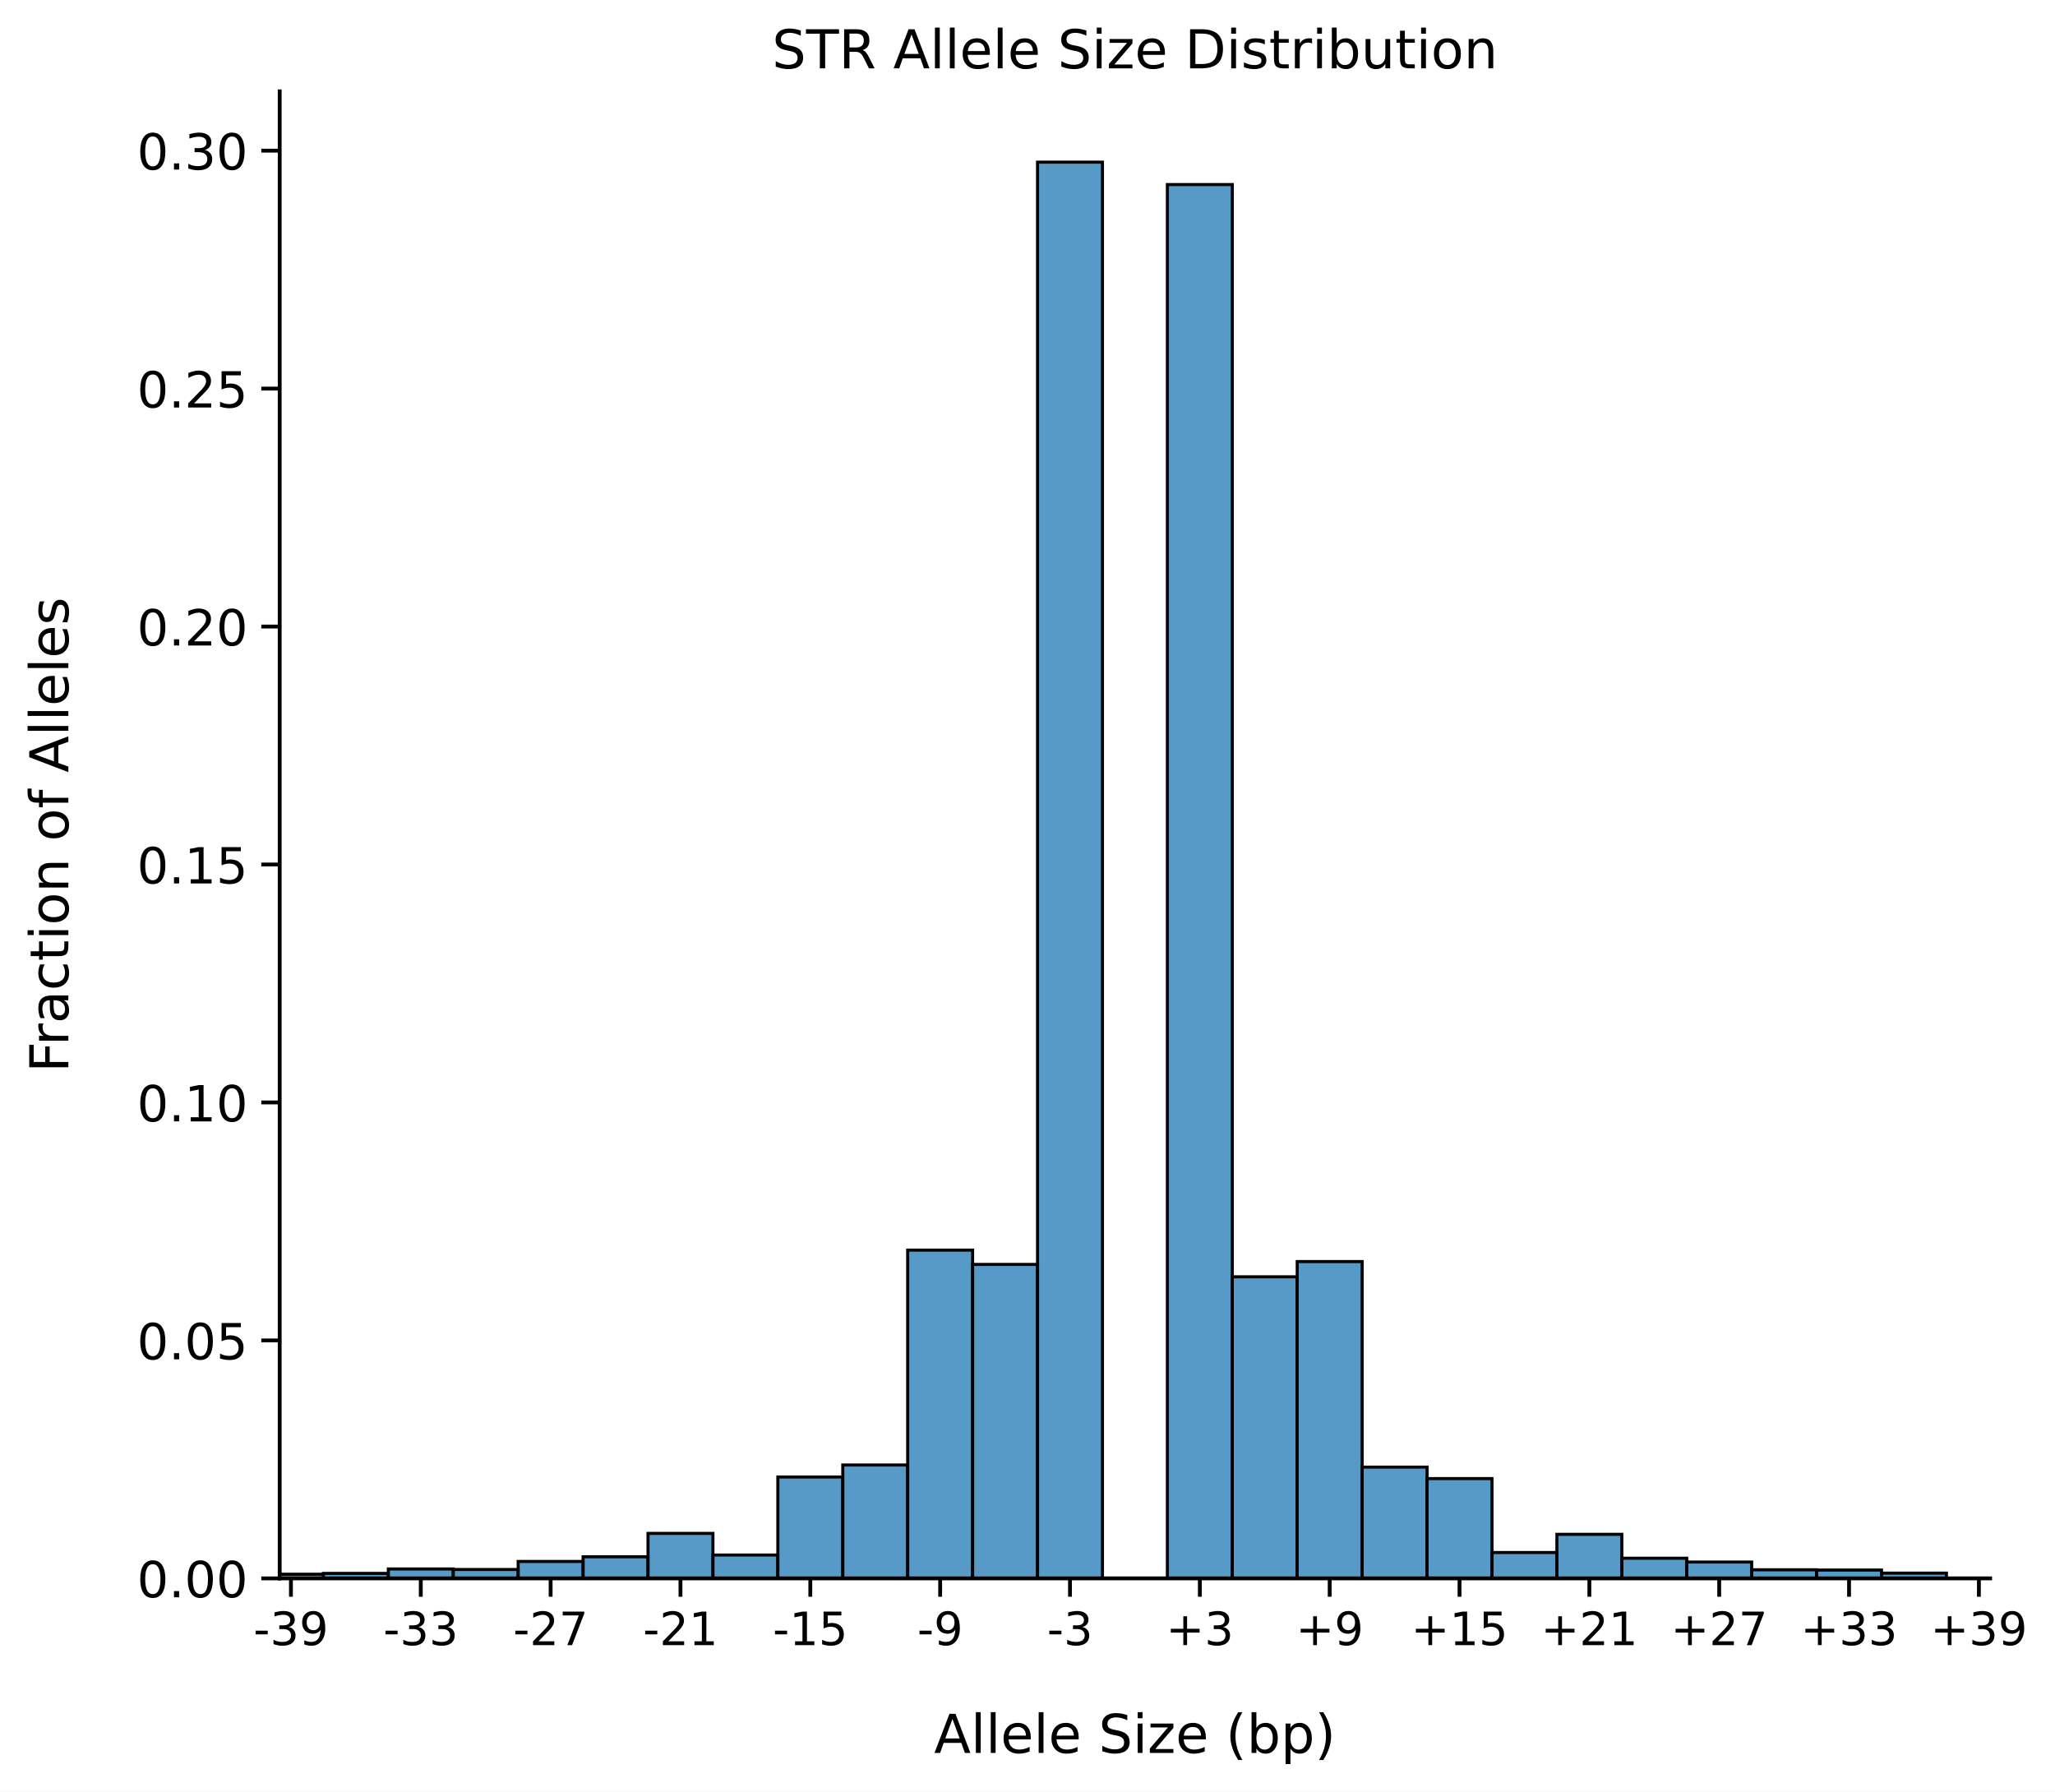
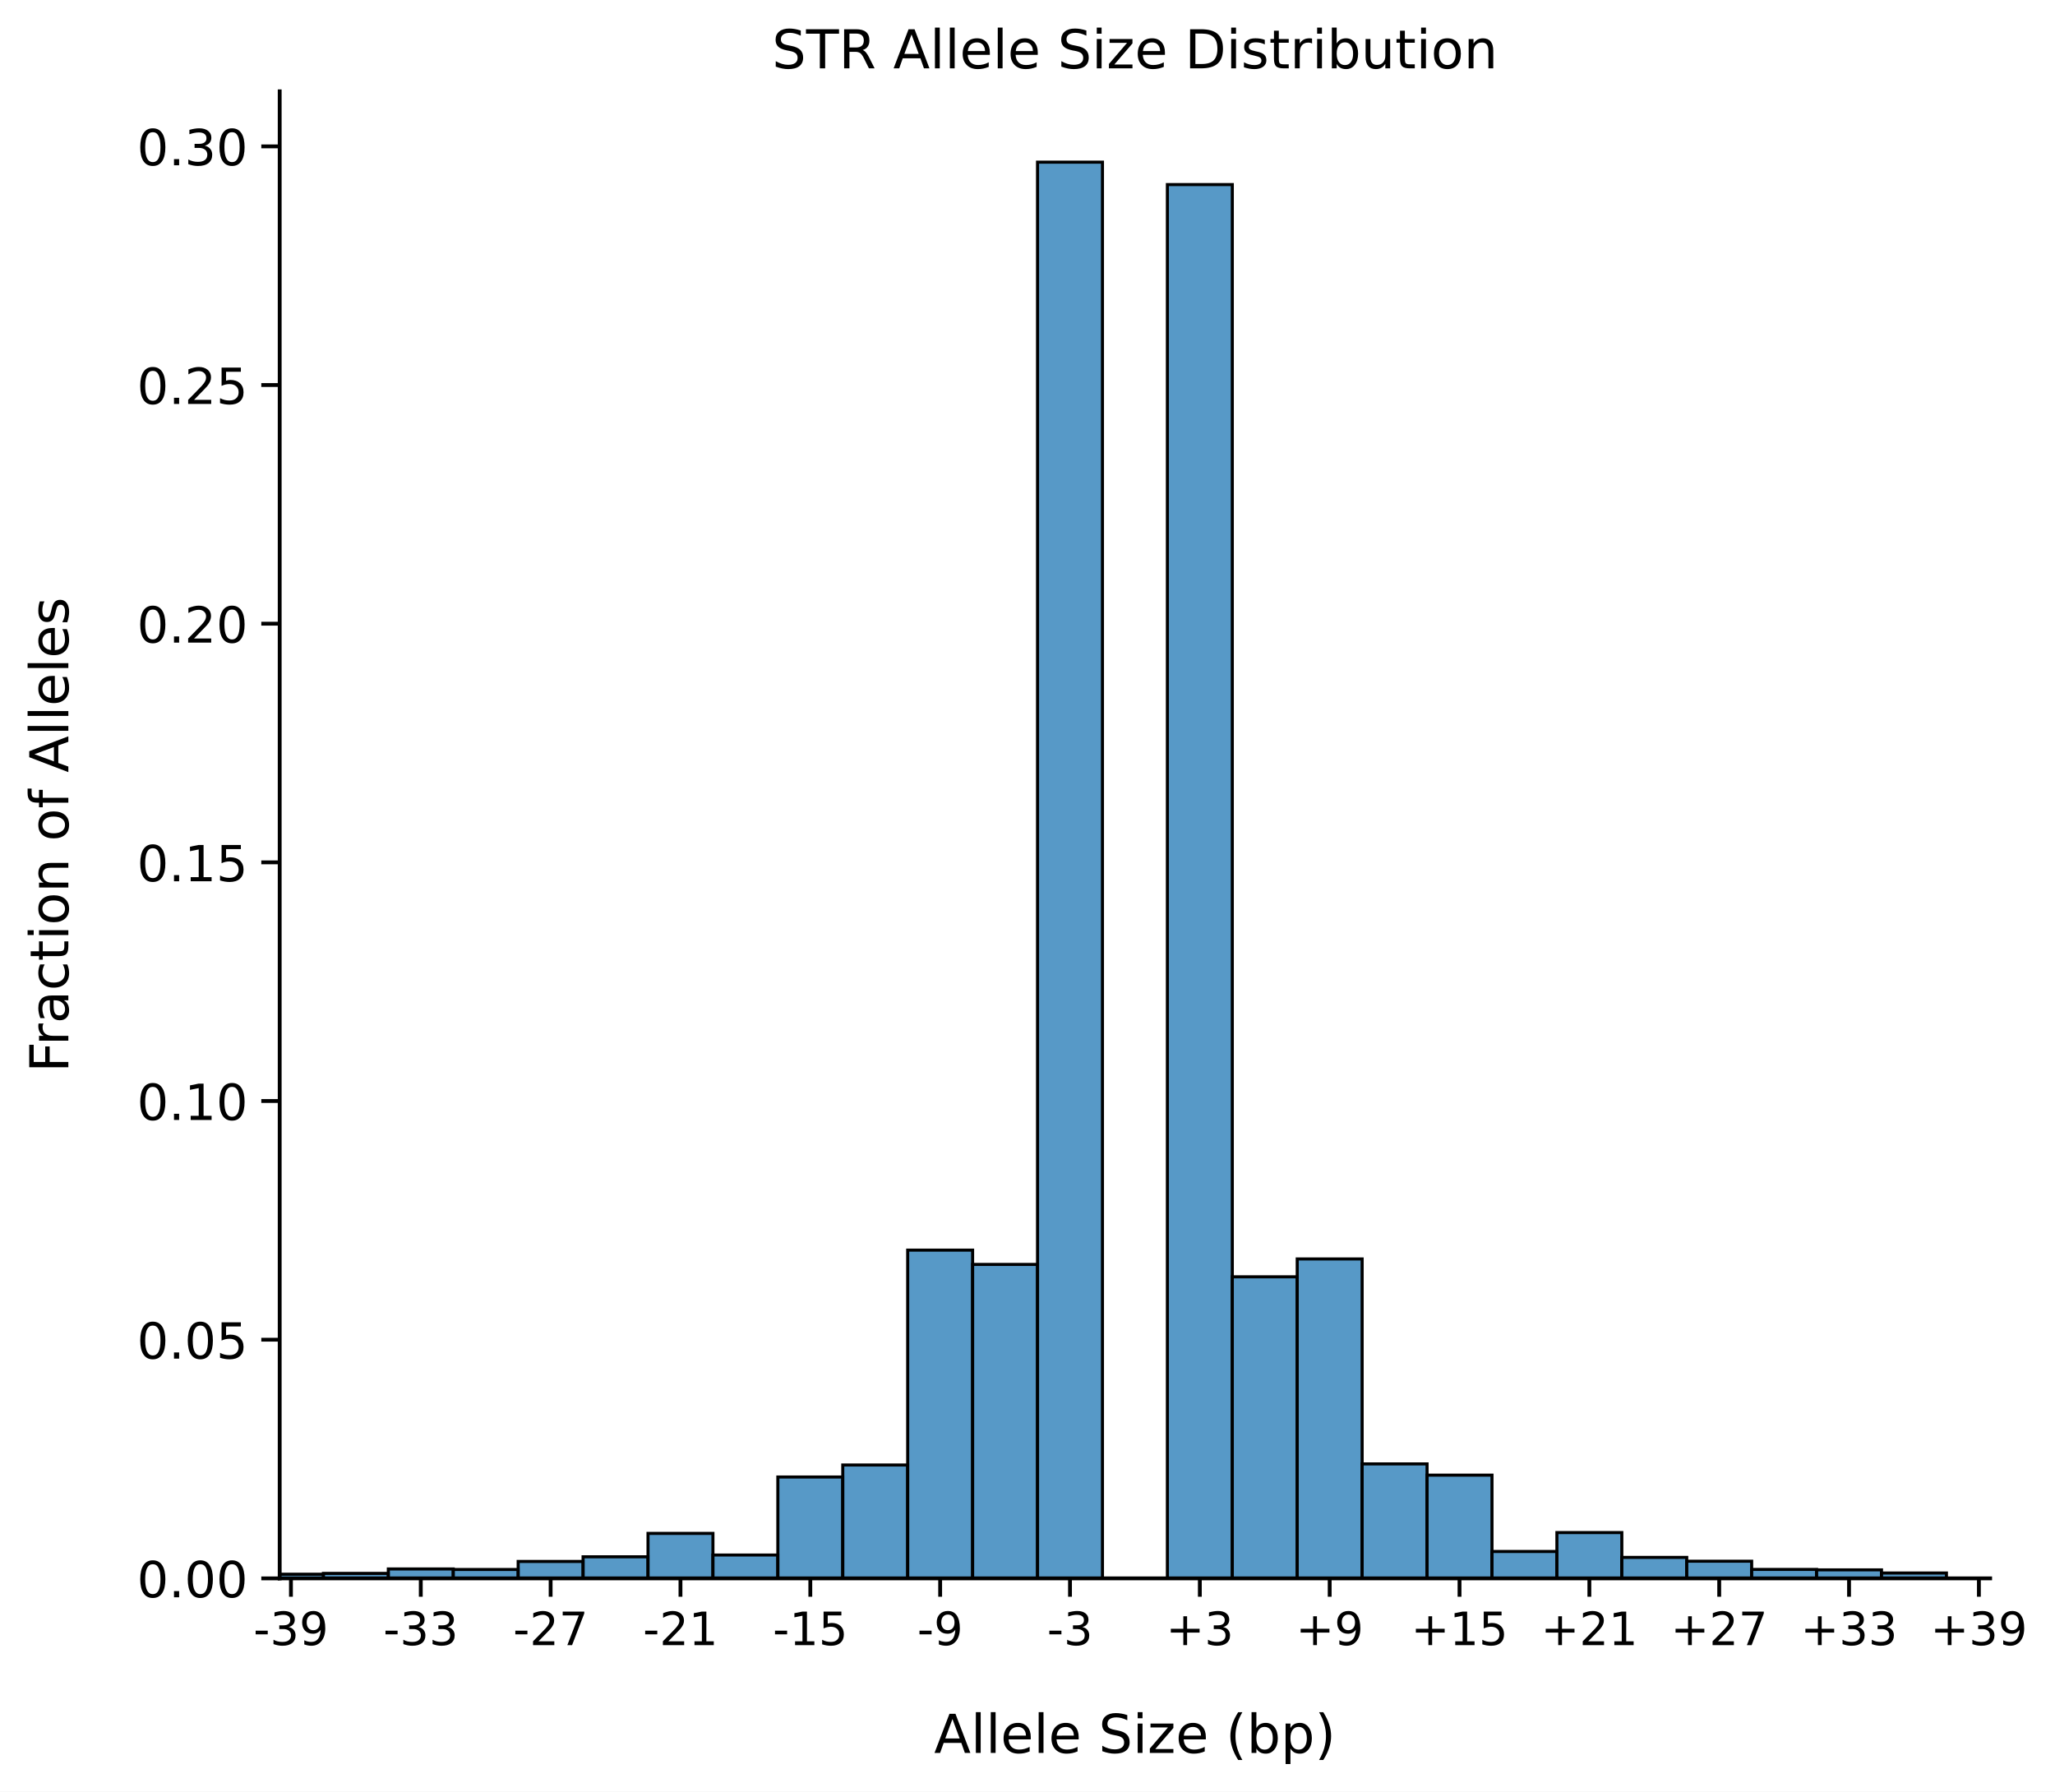
<svg xmlns="http://www.w3.org/2000/svg" xmlns:xlink="http://www.w3.org/1999/xlink" width="536.321pt" height="467.581pt" viewBox="0 0 536.321 467.581" version="1.1">
  <defs>
    <style type="text/css">*{stroke-linejoin: round; stroke-linecap: butt}</style>
  </defs>
  <g id="figure_1">
    <g id="patch_1">
      <path d="M 0 467.581  L 536.321 467.581  L 536.321 0  L 0 0  z " style="fill: #ffffff" />
    </g>
    <g id="axes_1">
      <g id="patch_2">
        <path d="M 72.995 411.918  L 519.395 411.918  L 519.395 23.838  L 72.995 23.838  z " style="fill: #ffffff" />
      </g>
      <g id="patch_3">
-         <path d="M 67.46 411.918  L 84.403 411.918  L 84.403 410.834  L 67.46 410.834  z " clip-path="url(#pe508f49049)" style="fill: #1f77b4; fill-opacity: 0.75; stroke: #000000; stroke-width: 0.8; stroke-linejoin: miter" />
+         <path d="M 67.46 411.918  L 84.403 411.918  L 84.403 410.834  L 67.46 410.834  z " clip-path="url(#pbb27038e57)" style="fill: #1f77b4; fill-opacity: 0.75; stroke: #000000; stroke-width: 0.8; stroke-linejoin: miter" />
      </g>
      <g id="patch_4">
-         <path d="M 84.403 411.918  L 101.347 411.918  L 101.347 410.626  L 84.403 410.626  z " clip-path="url(#pe508f49049)" style="fill: #1f77b4; fill-opacity: 0.75; stroke: #000000; stroke-width: 0.8; stroke-linejoin: miter" />
+         <path d="M 84.403 411.918  L 101.347 411.918  L 101.347 410.626  L 84.403 410.626  z " clip-path="url(#pbb27038e57)" style="fill: #1f77b4; fill-opacity: 0.75; stroke: #000000; stroke-width: 0.8; stroke-linejoin: miter" />
      </g>
      <g id="patch_5">
-         <path d="M 101.347 411.918  L 118.29 411.918  L 118.29 409.463  L 101.347 409.463  z " clip-path="url(#pe508f49049)" style="fill: #1f77b4; fill-opacity: 0.75; stroke: #000000; stroke-width: 0.8; stroke-linejoin: miter" />
+         <path d="M 101.347 411.918  L 118.29 411.918  L 118.29 409.463  L 101.347 409.463  z " clip-path="url(#pbb27038e57)" style="fill: #1f77b4; fill-opacity: 0.75; stroke: #000000; stroke-width: 0.8; stroke-linejoin: miter" />
      </g>
      <g id="patch_6">
-         <path d="M 118.29 411.918  L 135.233 411.918  L 135.233 409.599  L 118.29 409.599  z " clip-path="url(#pe508f49049)" style="fill: #1f77b4; fill-opacity: 0.75; stroke: #000000; stroke-width: 0.8; stroke-linejoin: miter" />
+         <path d="M 118.29 411.918  L 135.233 411.918  L 135.233 409.599  L 118.29 409.599  z " clip-path="url(#pbb27038e57)" style="fill: #1f77b4; fill-opacity: 0.75; stroke: #000000; stroke-width: 0.8; stroke-linejoin: miter" />
      </g>
      <g id="patch_7">
-         <path d="M 135.233 411.918  L 152.176 411.918  L 152.176 407.504  L 135.233 407.504  z " clip-path="url(#pe508f49049)" style="fill: #1f77b4; fill-opacity: 0.75; stroke: #000000; stroke-width: 0.8; stroke-linejoin: miter" />
+         <path d="M 135.233 411.918  L 152.176 411.918  L 152.176 407.504  L 135.233 407.504  z " clip-path="url(#pbb27038e57)" style="fill: #1f77b4; fill-opacity: 0.75; stroke: #000000; stroke-width: 0.8; stroke-linejoin: miter" />
      </g>
      <g id="patch_8">
-         <path d="M 152.176 411.918  L 169.12 411.918  L 169.12 406.291  L 152.176 406.291  z " clip-path="url(#pe508f49049)" style="fill: #1f77b4; fill-opacity: 0.75; stroke: #000000; stroke-width: 0.8; stroke-linejoin: miter" />
+         <path d="M 152.176 411.918  L 169.12 411.918  L 169.12 406.291  L 152.176 406.291  z " clip-path="url(#pbb27038e57)" style="fill: #1f77b4; fill-opacity: 0.75; stroke: #000000; stroke-width: 0.8; stroke-linejoin: miter" />
      </g>
      <g id="patch_9">
-         <path d="M 169.12 411.918  L 186.063 411.918  L 186.063 400.175  L 169.12 400.175  z " clip-path="url(#pe508f49049)" style="fill: #1f77b4; fill-opacity: 0.75; stroke: #000000; stroke-width: 0.8; stroke-linejoin: miter" />
+         <path d="M 169.12 411.918  L 186.063 411.918  L 186.063 400.175  L 169.12 400.175  z " clip-path="url(#pbb27038e57)" style="fill: #1f77b4; fill-opacity: 0.75; stroke: #000000; stroke-width: 0.8; stroke-linejoin: miter" />
      </g>
      <g id="patch_10">
-         <path d="M 186.063 411.918  L 203.006 411.918  L 203.006 405.824  L 186.063 405.824  z " clip-path="url(#pe508f49049)" style="fill: #1f77b4; fill-opacity: 0.75; stroke: #000000; stroke-width: 0.8; stroke-linejoin: miter" />
+         <path d="M 186.063 411.918  L 203.006 411.918  L 203.006 405.824  L 186.063 405.824  z " clip-path="url(#pbb27038e57)" style="fill: #1f77b4; fill-opacity: 0.75; stroke: #000000; stroke-width: 0.8; stroke-linejoin: miter" />
      </g>
      <g id="patch_11">
-         <path d="M 203.006 411.918  L 219.95 411.918  L 219.95 385.461  L 203.006 385.461  z " clip-path="url(#pe508f49049)" style="fill: #1f77b4; fill-opacity: 0.75; stroke: #000000; stroke-width: 0.8; stroke-linejoin: miter" />
+         <path d="M 203.006 411.918  L 219.95 411.918  L 219.95 385.461  L 203.006 385.461  z " clip-path="url(#pbb27038e57)" style="fill: #1f77b4; fill-opacity: 0.75; stroke: #000000; stroke-width: 0.8; stroke-linejoin: miter" />
      </g>
      <g id="patch_12">
-         <path d="M 219.95 411.918  L 236.893 411.918  L 236.893 382.331  L 219.95 382.331  z " clip-path="url(#pe508f49049)" style="fill: #1f77b4; fill-opacity: 0.75; stroke: #000000; stroke-width: 0.8; stroke-linejoin: miter" />
+         <path d="M 219.95 411.918  L 236.893 411.918  L 236.893 382.331  L 219.95 382.331  z " clip-path="url(#pbb27038e57)" style="fill: #1f77b4; fill-opacity: 0.75; stroke: #000000; stroke-width: 0.8; stroke-linejoin: miter" />
      </g>
      <g id="patch_13">
-         <path d="M 236.893 411.918  L 253.836 411.918  L 253.836 326.252  L 236.893 326.252  z " clip-path="url(#pe508f49049)" style="fill: #1f77b4; fill-opacity: 0.75; stroke: #000000; stroke-width: 0.8; stroke-linejoin: miter" />
+         <path d="M 236.893 411.918  L 253.836 411.918  L 253.836 326.252  L 236.893 326.252  z " clip-path="url(#pbb27038e57)" style="fill: #1f77b4; fill-opacity: 0.75; stroke: #000000; stroke-width: 0.8; stroke-linejoin: miter" />
      </g>
      <g id="patch_14">
-         <path d="M 253.836 411.918  L 270.78 411.918  L 270.78 329.992  L 253.836 329.992  z " clip-path="url(#pe508f49049)" style="fill: #1f77b4; fill-opacity: 0.75; stroke: #000000; stroke-width: 0.8; stroke-linejoin: miter" />
+         <path d="M 253.836 411.918  L 270.78 411.918  L 270.78 329.992  L 253.836 329.992  z " clip-path="url(#pbb27038e57)" style="fill: #1f77b4; fill-opacity: 0.75; stroke: #000000; stroke-width: 0.8; stroke-linejoin: miter" />
      </g>
      <g id="patch_15">
-         <path d="M 270.78 411.918  L 287.723 411.918  L 287.723 42.318  L 270.78 42.318  z " clip-path="url(#pe508f49049)" style="fill: #1f77b4; fill-opacity: 0.75; stroke: #000000; stroke-width: 0.8; stroke-linejoin: miter" />
+         <path d="M 270.78 411.918  L 287.723 411.918  L 287.723 42.318  L 270.78 42.318  z " clip-path="url(#pbb27038e57)" style="fill: #1f77b4; fill-opacity: 0.75; stroke: #000000; stroke-width: 0.8; stroke-linejoin: miter" />
      </g>
      <g id="patch_16">
-         <path d="M 287.723 411.918  L 304.666 411.918  L 304.666 411.918  L 287.723 411.918  z " clip-path="url(#pe508f49049)" style="fill: #1f77b4; fill-opacity: 0.75; stroke: #000000; stroke-width: 0.8; stroke-linejoin: miter" />
+         <path d="M 287.723 411.918  L 304.666 411.918  L 304.666 411.918  L 287.723 411.918  z " clip-path="url(#pbb27038e57)" style="fill: #1f77b4; fill-opacity: 0.75; stroke: #000000; stroke-width: 0.8; stroke-linejoin: miter" />
      </g>
      <g id="patch_17">
-         <path d="M 304.666 411.918  L 321.61 411.918  L 321.61 48.175  L 304.666 48.175  z " clip-path="url(#pe508f49049)" style="fill: #1f77b4; fill-opacity: 0.75; stroke: #000000; stroke-width: 0.8; stroke-linejoin: miter" />
+         <path d="M 304.666 411.918  L 321.61 411.918  L 321.61 48.175  L 304.666 48.175  z " clip-path="url(#pbb27038e57)" style="fill: #1f77b4; fill-opacity: 0.75; stroke: #000000; stroke-width: 0.8; stroke-linejoin: miter" />
      </g>
      <g id="patch_18">
-         <path d="M 321.61 411.918  L 338.553 411.918  L 338.553 333.215  L 321.61 333.215  z " clip-path="url(#pe508f49049)" style="fill: #1f77b4; fill-opacity: 0.75; stroke: #000000; stroke-width: 0.8; stroke-linejoin: miter" />
+         <path d="M 321.61 411.918  L 338.553 411.918  L 338.553 333.215  L 321.61 333.215  z " clip-path="url(#pbb27038e57)" style="fill: #1f77b4; fill-opacity: 0.75; stroke: #000000; stroke-width: 0.8; stroke-linejoin: miter" />
      </g>
      <g id="patch_19">
-         <path d="M 338.553 411.918  L 355.496 411.918  L 355.496 329.238  L 338.553 329.238  z " clip-path="url(#pe508f49049)" style="fill: #1f77b4; fill-opacity: 0.75; stroke: #000000; stroke-width: 0.8; stroke-linejoin: miter" />
+         <path d="M 338.553 411.918  L 355.496 411.918  L 355.496 328.563  L 338.553 328.563  z " clip-path="url(#pbb27038e57)" style="fill: #1f77b4; fill-opacity: 0.75; stroke: #000000; stroke-width: 0.8; stroke-linejoin: miter" />
      </g>
      <g id="patch_20">
-         <path d="M 355.496 411.918  L 372.44 411.918  L 372.44 382.884  L 355.496 382.884  z " clip-path="url(#pe508f49049)" style="fill: #1f77b4; fill-opacity: 0.75; stroke: #000000; stroke-width: 0.8; stroke-linejoin: miter" />
+         <path d="M 355.496 411.918  L 372.44 411.918  L 372.44 382.044  L 355.496 382.044  z " clip-path="url(#pbb27038e57)" style="fill: #1f77b4; fill-opacity: 0.75; stroke: #000000; stroke-width: 0.8; stroke-linejoin: miter" />
      </g>
      <g id="patch_21">
-         <path d="M 372.44 411.918  L 389.383 411.918  L 389.383 385.877  L 372.44 385.877  z " clip-path="url(#pe508f49049)" style="fill: #1f77b4; fill-opacity: 0.75; stroke: #000000; stroke-width: 0.8; stroke-linejoin: miter" />
+         <path d="M 372.44 411.918  L 389.383 411.918  L 389.383 384.98  L 372.44 384.98  z " clip-path="url(#pbb27038e57)" style="fill: #1f77b4; fill-opacity: 0.75; stroke: #000000; stroke-width: 0.8; stroke-linejoin: miter" />
      </g>
      <g id="patch_22">
-         <path d="M 389.383 411.918  L 406.326 411.918  L 406.326 405.171  L 389.383 405.171  z " clip-path="url(#pe508f49049)" style="fill: #1f77b4; fill-opacity: 0.75; stroke: #000000; stroke-width: 0.8; stroke-linejoin: miter" />
+         <path d="M 389.383 411.918  L 406.326 411.918  L 406.326 404.898  L 389.383 404.898  z " clip-path="url(#pbb27038e57)" style="fill: #1f77b4; fill-opacity: 0.75; stroke: #000000; stroke-width: 0.8; stroke-linejoin: miter" />
      </g>
      <g id="patch_23">
-         <path d="M 406.326 411.918  L 423.27 411.918  L 423.27 400.426  L 406.326 400.426  z " clip-path="url(#pe508f49049)" style="fill: #1f77b4; fill-opacity: 0.75; stroke: #000000; stroke-width: 0.8; stroke-linejoin: miter" />
+         <path d="M 406.326 411.918  L 423.27 411.918  L 423.27 399.967  L 406.326 399.967  z " clip-path="url(#pbb27038e57)" style="fill: #1f77b4; fill-opacity: 0.75; stroke: #000000; stroke-width: 0.8; stroke-linejoin: miter" />
      </g>
      <g id="patch_24">
-         <path d="M 423.27 411.918  L 440.213 411.918  L 440.213 406.657  L 423.27 406.657  z " clip-path="url(#pe508f49049)" style="fill: #1f77b4; fill-opacity: 0.75; stroke: #000000; stroke-width: 0.8; stroke-linejoin: miter" />
+         <path d="M 423.27 411.918  L 440.213 411.918  L 440.213 406.448  L 423.27 406.448  z " clip-path="url(#pbb27038e57)" style="fill: #1f77b4; fill-opacity: 0.75; stroke: #000000; stroke-width: 0.8; stroke-linejoin: miter" />
      </g>
      <g id="patch_25">
-         <path d="M 440.213 411.918  L 457.156 411.918  L 457.156 407.654  L 440.213 407.654  z " clip-path="url(#pe508f49049)" style="fill: #1f77b4; fill-opacity: 0.75; stroke: #000000; stroke-width: 0.8; stroke-linejoin: miter" />
+         <path d="M 440.213 411.918  L 457.156 411.918  L 457.156 407.439  L 440.213 407.439  z " clip-path="url(#pbb27038e57)" style="fill: #1f77b4; fill-opacity: 0.75; stroke: #000000; stroke-width: 0.8; stroke-linejoin: miter" />
      </g>
      <g id="patch_26">
-         <path d="M 457.156 411.918  L 474.1 411.918  L 474.1 409.671  L 457.156 409.671  z " clip-path="url(#pe508f49049)" style="fill: #1f77b4; fill-opacity: 0.75; stroke: #000000; stroke-width: 0.8; stroke-linejoin: miter" />
+         <path d="M 457.156 411.918  L 474.1 411.918  L 474.1 409.585  L 457.156 409.585  z " clip-path="url(#pbb27038e57)" style="fill: #1f77b4; fill-opacity: 0.75; stroke: #000000; stroke-width: 0.8; stroke-linejoin: miter" />
      </g>
      <g id="patch_27">
-         <path d="M 474.1 411.918  L 491.043 411.918  L 491.043 409.75  L 474.1 409.75  z " clip-path="url(#pe508f49049)" style="fill: #1f77b4; fill-opacity: 0.75; stroke: #000000; stroke-width: 0.8; stroke-linejoin: miter" />
+         <path d="M 474.1 411.918  L 491.043 411.918  L 491.043 409.7  L 474.1 409.7  z " clip-path="url(#pbb27038e57)" style="fill: #1f77b4; fill-opacity: 0.75; stroke: #000000; stroke-width: 0.8; stroke-linejoin: miter" />
      </g>
      <g id="patch_28">
-         <path d="M 491.043 411.918  L 507.986 411.918  L 507.986 410.547  L 491.043 410.547  z " clip-path="url(#pe508f49049)" style="fill: #1f77b4; fill-opacity: 0.75; stroke: #000000; stroke-width: 0.8; stroke-linejoin: miter" />
+         <path d="M 491.043 411.918  L 507.986 411.918  L 507.986 410.518  L 491.043 410.518  z " clip-path="url(#pbb27038e57)" style="fill: #1f77b4; fill-opacity: 0.75; stroke: #000000; stroke-width: 0.8; stroke-linejoin: miter" />
      </g>
      <g id="matplotlib.axis_1">
        <g id="xtick_1">
          <g id="line2d_1">
            <defs>
-               <path id="me31790f127" d="M 0 0  L 0 4.8  " style="stroke: #000000" />
+               <path id="m242f5efab0" d="M 0 0  L 0 4.8  " style="stroke: #000000" />
            </defs>
            <g>
-               <use xlink:href="#me31790f127" x="75.932" y="411.918" style="stroke: #000000" />
+               <use xlink:href="#m242f5efab0" x="75.932" y="411.918" style="stroke: #000000" />
            </g>
          </g>
          <g id="text_1">
            <g transform="translate(66.13184 429.3359)scale(0.12 -0.12)">
              <defs>
                <path id="DejaVuSans-2d" d="M 313 2009  L 1997 2009  L 1997 1497  L 313 1497  L 313 2009  z " transform="scale(0.015625)" />
                <path id="DejaVuSans-33" d="M 2597 2516  Q 3050 2419 3304 2112  Q 3559 1806 3559 1356  Q 3559 666 3084 287  Q 2609 -91 1734 -91  Q 1441 -91 1130 -33  Q 819 25 488 141  L 488 750  Q 750 597 1062 519  Q 1375 441 1716 441  Q 2309 441 2620 675  Q 2931 909 2931 1356  Q 2931 1769 2642 2001  Q 2353 2234 1838 2234  L 1294 2234  L 1294 2753  L 1863 2753  Q 2328 2753 2575 2939  Q 2822 3125 2822 3475  Q 2822 3834 2567 4026  Q 2313 4219 1838 4219  Q 1578 4219 1281 4162  Q 984 4106 628 3988  L 628 4550  Q 988 4650 1302 4700  Q 1616 4750 1894 4750  Q 2613 4750 3031 4423  Q 3450 4097 3450 3541  Q 3450 3153 3228 2886  Q 3006 2619 2597 2516  z " transform="scale(0.015625)" />
                <path id="DejaVuSans-39" d="M 703 97  L 703 672  Q 941 559 1184 500  Q 1428 441 1663 441  Q 2288 441 2617 861  Q 2947 1281 2994 2138  Q 2813 1869 2534 1725  Q 2256 1581 1919 1581  Q 1219 1581 811 2004  Q 403 2428 403 3163  Q 403 3881 828 4315  Q 1253 4750 1959 4750  Q 2769 4750 3195 4129  Q 3622 3509 3622 2328  Q 3622 1225 3098 567  Q 2575 -91 1691 -91  Q 1453 -91 1209 -44  Q 966 3 703 97  z M 1959 2075  Q 2384 2075 2632 2365  Q 2881 2656 2881 3163  Q 2881 3666 2632 3958  Q 2384 4250 1959 4250  Q 1534 4250 1286 3958  Q 1038 3666 1038 3163  Q 1038 2656 1286 2365  Q 1534 2075 1959 2075  z " transform="scale(0.015625)" />
              </defs>
              <use xlink:href="#DejaVuSans-2d" />
              <use xlink:href="#DejaVuSans-33" x="36.084" />
              <use xlink:href="#DejaVuSans-39" x="99.707" />
            </g>
          </g>
        </g>
        <g id="xtick_2">
          <g id="line2d_2">
            <g>
-               <use xlink:href="#me31790f127" x="109.818" y="411.918" style="stroke: #000000" />
+               <use xlink:href="#m242f5efab0" x="109.818" y="411.918" style="stroke: #000000" />
            </g>
          </g>
          <g id="text_2">
            <g transform="translate(100.0185 429.3359)scale(0.12 -0.12)">
              <use xlink:href="#DejaVuSans-2d" />
              <use xlink:href="#DejaVuSans-33" x="36.084" />
              <use xlink:href="#DejaVuSans-33" x="99.707" />
            </g>
          </g>
        </g>
        <g id="xtick_3">
          <g id="line2d_3">
            <g>
-               <use xlink:href="#me31790f127" x="143.705" y="411.918" style="stroke: #000000" />
+               <use xlink:href="#m242f5efab0" x="143.705" y="411.918" style="stroke: #000000" />
            </g>
          </g>
          <g id="text_3">
            <g transform="translate(133.9051 429.3359)scale(0.12 -0.12)">
              <defs>
                <path id="DejaVuSans-32" d="M 1228 531  L 3431 531  L 3431 0  L 469 0  L 469 531  Q 828 903 1448 1529  Q 2069 2156 2228 2338  Q 2531 2678 2651 2914  Q 2772 3150 2772 3378  Q 2772 3750 2511 3984  Q 2250 4219 1831 4219  Q 1534 4219 1204 4116  Q 875 4013 500 3803  L 500 4441  Q 881 4594 1212 4672  Q 1544 4750 1819 4750  Q 2544 4750 2975 4387  Q 3406 4025 3406 3419  Q 3406 3131 3298 2873  Q 3191 2616 2906 2266  Q 2828 2175 2409 1742  Q 1991 1309 1228 531  z " transform="scale(0.015625)" />
                <path id="DejaVuSans-37" d="M 525 4666  L 3525 4666  L 3525 4397  L 1831 0  L 1172 0  L 2766 4134  L 525 4134  L 525 4666  z " transform="scale(0.015625)" />
              </defs>
              <use xlink:href="#DejaVuSans-2d" />
              <use xlink:href="#DejaVuSans-32" x="36.084" />
              <use xlink:href="#DejaVuSans-37" x="99.707" />
            </g>
          </g>
        </g>
        <g id="xtick_4">
          <g id="line2d_4">
            <g>
-               <use xlink:href="#me31790f127" x="177.591" y="411.918" style="stroke: #000000" />
+               <use xlink:href="#m242f5efab0" x="177.591" y="411.918" style="stroke: #000000" />
            </g>
          </g>
          <g id="text_4">
            <g transform="translate(167.7918 429.3359)scale(0.12 -0.12)">
              <defs>
                <path id="DejaVuSans-31" d="M 794 531  L 1825 531  L 1825 4091  L 703 3866  L 703 4441  L 1819 4666  L 2450 4666  L 2450 531  L 3481 531  L 3481 0  L 794 0  L 794 531  z " transform="scale(0.015625)" />
              </defs>
              <use xlink:href="#DejaVuSans-2d" />
              <use xlink:href="#DejaVuSans-32" x="36.084" />
              <use xlink:href="#DejaVuSans-31" x="99.707" />
            </g>
          </g>
        </g>
        <g id="xtick_5">
          <g id="line2d_5">
            <g>
-               <use xlink:href="#me31790f127" x="211.478" y="411.918" style="stroke: #000000" />
+               <use xlink:href="#m242f5efab0" x="211.478" y="411.918" style="stroke: #000000" />
            </g>
          </g>
          <g id="text_5">
            <g transform="translate(201.6784 429.3359)scale(0.12 -0.12)">
              <defs>
                <path id="DejaVuSans-35" d="M 691 4666  L 3169 4666  L 3169 4134  L 1269 4134  L 1269 2991  Q 1406 3038 1543 3061  Q 1681 3084 1819 3084  Q 2600 3084 3056 2656  Q 3513 2228 3513 1497  Q 3513 744 3044 326  Q 2575 -91 1722 -91  Q 1428 -91 1123 -41  Q 819 9 494 109  L 494 744  Q 775 591 1075 516  Q 1375 441 1709 441  Q 2250 441 2565 725  Q 2881 1009 2881 1497  Q 2881 1984 2565 2268  Q 2250 2553 1709 2553  Q 1456 2553 1204 2497  Q 953 2441 691 2322  L 691 4666  z " transform="scale(0.015625)" />
              </defs>
              <use xlink:href="#DejaVuSans-2d" />
              <use xlink:href="#DejaVuSans-31" x="36.084" />
              <use xlink:href="#DejaVuSans-35" x="99.707" />
            </g>
          </g>
        </g>
        <g id="xtick_6">
          <g id="line2d_6">
            <g>
-               <use xlink:href="#me31790f127" x="245.365" y="411.918" style="stroke: #000000" />
+               <use xlink:href="#m242f5efab0" x="245.365" y="411.918" style="stroke: #000000" />
            </g>
          </g>
          <g id="text_6">
            <g transform="translate(239.3825 429.3359)scale(0.12 -0.12)">
              <use xlink:href="#DejaVuSans-2d" />
              <use xlink:href="#DejaVuSans-39" x="36.084" />
            </g>
          </g>
        </g>
        <g id="xtick_7">
          <g id="line2d_7">
            <g>
-               <use xlink:href="#me31790f127" x="279.251" y="411.918" style="stroke: #000000" />
+               <use xlink:href="#m242f5efab0" x="279.251" y="411.918" style="stroke: #000000" />
            </g>
          </g>
          <g id="text_7">
            <g transform="translate(273.2692 429.3359)scale(0.12 -0.12)">
              <use xlink:href="#DejaVuSans-2d" />
              <use xlink:href="#DejaVuSans-33" x="36.084" />
            </g>
          </g>
        </g>
        <g id="xtick_8">
          <g id="line2d_8">
            <g>
-               <use xlink:href="#me31790f127" x="313.138" y="411.918" style="stroke: #000000" />
+               <use xlink:href="#m242f5efab0" x="313.138" y="411.918" style="stroke: #000000" />
            </g>
          </g>
          <g id="text_8">
            <g transform="translate(304.2927 429.3359)scale(0.12 -0.12)">
              <defs>
                <path id="DejaVuSans-2b" d="M 2944 4013  L 2944 2272  L 4684 2272  L 4684 1741  L 2944 1741  L 2944 0  L 2419 0  L 2419 1741  L 678 1741  L 678 2272  L 2419 2272  L 2419 4013  L 2944 4013  z " transform="scale(0.015625)" />
              </defs>
              <use xlink:href="#DejaVuSans-2b" />
              <use xlink:href="#DejaVuSans-33" x="83.789" />
            </g>
          </g>
        </g>
        <g id="xtick_9">
          <g id="line2d_9">
            <g>
-               <use xlink:href="#me31790f127" x="347.025" y="411.918" style="stroke: #000000" />
+               <use xlink:href="#m242f5efab0" x="347.025" y="411.918" style="stroke: #000000" />
            </g>
          </g>
          <g id="text_9">
            <g transform="translate(338.1793 429.3359)scale(0.12 -0.12)">
              <use xlink:href="#DejaVuSans-2b" />
              <use xlink:href="#DejaVuSans-39" x="83.789" />
            </g>
          </g>
        </g>
        <g id="xtick_10">
          <g id="line2d_10">
            <g>
-               <use xlink:href="#me31790f127" x="380.911" y="411.918" style="stroke: #000000" />
+               <use xlink:href="#m242f5efab0" x="380.911" y="411.918" style="stroke: #000000" />
            </g>
          </g>
          <g id="text_10">
            <g transform="translate(368.2485 429.3359)scale(0.12 -0.12)">
              <use xlink:href="#DejaVuSans-2b" />
              <use xlink:href="#DejaVuSans-31" x="83.789" />
              <use xlink:href="#DejaVuSans-35" x="147.412" />
            </g>
          </g>
        </g>
        <g id="xtick_11">
          <g id="line2d_11">
            <g>
-               <use xlink:href="#me31790f127" x="414.798" y="411.918" style="stroke: #000000" />
+               <use xlink:href="#m242f5efab0" x="414.798" y="411.918" style="stroke: #000000" />
            </g>
          </g>
          <g id="text_11">
            <g transform="translate(402.1351 429.3359)scale(0.12 -0.12)">
              <use xlink:href="#DejaVuSans-2b" />
              <use xlink:href="#DejaVuSans-32" x="83.789" />
              <use xlink:href="#DejaVuSans-31" x="147.412" />
            </g>
          </g>
        </g>
        <g id="xtick_12">
          <g id="line2d_12">
            <g>
-               <use xlink:href="#me31790f127" x="448.685" y="411.918" style="stroke: #000000" />
+               <use xlink:href="#m242f5efab0" x="448.685" y="411.918" style="stroke: #000000" />
            </g>
          </g>
          <g id="text_12">
            <g transform="translate(436.0218 429.3359)scale(0.12 -0.12)">
              <use xlink:href="#DejaVuSans-2b" />
              <use xlink:href="#DejaVuSans-32" x="83.789" />
              <use xlink:href="#DejaVuSans-37" x="147.412" />
            </g>
          </g>
        </g>
        <g id="xtick_13">
          <g id="line2d_13">
            <g>
-               <use xlink:href="#me31790f127" x="482.571" y="411.918" style="stroke: #000000" />
+               <use xlink:href="#m242f5efab0" x="482.571" y="411.918" style="stroke: #000000" />
            </g>
          </g>
          <g id="text_13">
            <g transform="translate(469.9084 429.3359)scale(0.12 -0.12)">
              <use xlink:href="#DejaVuSans-2b" />
              <use xlink:href="#DejaVuSans-33" x="83.789" />
              <use xlink:href="#DejaVuSans-33" x="147.412" />
            </g>
          </g>
        </g>
        <g id="xtick_14">
          <g id="line2d_14">
            <g>
-               <use xlink:href="#me31790f127" x="516.458" y="411.918" style="stroke: #000000" />
+               <use xlink:href="#m242f5efab0" x="516.458" y="411.918" style="stroke: #000000" />
            </g>
          </g>
          <g id="text_14">
            <g transform="translate(503.795 429.3359)scale(0.12 -0.12)">
              <use xlink:href="#DejaVuSans-2b" />
              <use xlink:href="#DejaVuSans-33" x="83.789" />
              <use xlink:href="#DejaVuSans-39" x="147.412" />
            </g>
          </g>
        </g>
        <g id="text_15">
          <g transform="translate(243.7887 457.4694)scale(0.14 -0.14)">
            <defs>
              <path id="DejaVuSans-41" d="M 2188 4044  L 1331 1722  L 3047 1722  L 2188 4044  z M 1831 4666  L 2547 4666  L 4325 0  L 3669 0  L 3244 1197  L 1141 1197  L 716 0  L 50 0  L 1831 4666  z " transform="scale(0.015625)" />
              <path id="DejaVuSans-6c" d="M 603 4863  L 1178 4863  L 1178 0  L 603 0  L 603 4863  z " transform="scale(0.015625)" />
              <path id="DejaVuSans-65" d="M 3597 1894  L 3597 1613  L 953 1613  Q 991 1019 1311 708  Q 1631 397 2203 397  Q 2534 397 2845 478  Q 3156 559 3463 722  L 3463 178  Q 3153 47 2828 -22  Q 2503 -91 2169 -91  Q 1331 -91 842 396  Q 353 884 353 1716  Q 353 2575 817 3079  Q 1281 3584 2069 3584  Q 2775 3584 3186 3129  Q 3597 2675 3597 1894  z M 3022 2063  Q 3016 2534 2758 2815  Q 2500 3097 2075 3097  Q 1594 3097 1305 2825  Q 1016 2553 972 2059  L 3022 2063  z " transform="scale(0.015625)" />
              <path id="DejaVuSans-20" transform="scale(0.015625)" />
              <path id="DejaVuSans-53" d="M 3425 4513  L 3425 3897  Q 3066 4069 2747 4153  Q 2428 4238 2131 4238  Q 1616 4238 1336 4038  Q 1056 3838 1056 3469  Q 1056 3159 1242 3001  Q 1428 2844 1947 2747  L 2328 2669  Q 3034 2534 3370 2195  Q 3706 1856 3706 1288  Q 3706 609 3251 259  Q 2797 -91 1919 -91  Q 1588 -91 1214 -16  Q 841 59 441 206  L 441 856  Q 825 641 1194 531  Q 1563 422 1919 422  Q 2459 422 2753 634  Q 3047 847 3047 1241  Q 3047 1584 2836 1778  Q 2625 1972 2144 2069  L 1759 2144  Q 1053 2284 737 2584  Q 422 2884 422 3419  Q 422 4038 858 4394  Q 1294 4750 2059 4750  Q 2388 4750 2728 4690  Q 3069 4631 3425 4513  z " transform="scale(0.015625)" />
              <path id="DejaVuSans-69" d="M 603 3500  L 1178 3500  L 1178 0  L 603 0  L 603 3500  z M 603 4863  L 1178 4863  L 1178 4134  L 603 4134  L 603 4863  z " transform="scale(0.015625)" />
              <path id="DejaVuSans-7a" d="M 353 3500  L 3084 3500  L 3084 2975  L 922 459  L 3084 459  L 3084 0  L 275 0  L 275 525  L 2438 3041  L 353 3041  L 353 3500  z " transform="scale(0.015625)" />
              <path id="DejaVuSans-28" d="M 1984 4856  Q 1566 4138 1362 3434  Q 1159 2731 1159 2009  Q 1159 1288 1364 580  Q 1569 -128 1984 -844  L 1484 -844  Q 1016 -109 783 600  Q 550 1309 550 2009  Q 550 2706 781 3412  Q 1013 4119 1484 4856  L 1984 4856  z " transform="scale(0.015625)" />
              <path id="DejaVuSans-62" d="M 3116 1747  Q 3116 2381 2855 2742  Q 2594 3103 2138 3103  Q 1681 3103 1420 2742  Q 1159 2381 1159 1747  Q 1159 1113 1420 752  Q 1681 391 2138 391  Q 2594 391 2855 752  Q 3116 1113 3116 1747  z M 1159 2969  Q 1341 3281 1617 3432  Q 1894 3584 2278 3584  Q 2916 3584 3314 3078  Q 3713 2572 3713 1747  Q 3713 922 3314 415  Q 2916 -91 2278 -91  Q 1894 -91 1617 61  Q 1341 213 1159 525  L 1159 0  L 581 0  L 581 4863  L 1159 4863  L 1159 2969  z " transform="scale(0.015625)" />
              <path id="DejaVuSans-70" d="M 1159 525  L 1159 -1331  L 581 -1331  L 581 3500  L 1159 3500  L 1159 2969  Q 1341 3281 1617 3432  Q 1894 3584 2278 3584  Q 2916 3584 3314 3078  Q 3713 2572 3713 1747  Q 3713 922 3314 415  Q 2916 -91 2278 -91  Q 1894 -91 1617 61  Q 1341 213 1159 525  z M 3116 1747  Q 3116 2381 2855 2742  Q 2594 3103 2138 3103  Q 1681 3103 1420 2742  Q 1159 2381 1159 1747  Q 1159 1113 1420 752  Q 1681 391 2138 391  Q 2594 391 2855 752  Q 3116 1113 3116 1747  z " transform="scale(0.015625)" />
              <path id="DejaVuSans-29" d="M 513 4856  L 1013 4856  Q 1481 4119 1714 3412  Q 1947 2706 1947 2009  Q 1947 1309 1714 600  Q 1481 -109 1013 -844  L 513 -844  Q 928 -128 1133 580  Q 1338 1288 1338 2009  Q 1338 2731 1133 3434  Q 928 4138 513 4856  z " transform="scale(0.015625)" />
            </defs>
            <use xlink:href="#DejaVuSans-41" />
            <use xlink:href="#DejaVuSans-6c" x="68.408" />
            <use xlink:href="#DejaVuSans-6c" x="96.191" />
            <use xlink:href="#DejaVuSans-65" x="123.975" />
            <use xlink:href="#DejaVuSans-6c" x="185.498" />
            <use xlink:href="#DejaVuSans-65" x="213.281" />
            <use xlink:href="#DejaVuSans-20" x="274.805" />
            <use xlink:href="#DejaVuSans-53" x="306.592" />
            <use xlink:href="#DejaVuSans-69" x="370.068" />
            <use xlink:href="#DejaVuSans-7a" x="397.852" />
            <use xlink:href="#DejaVuSans-65" x="450.342" />
            <use xlink:href="#DejaVuSans-20" x="511.865" />
            <use xlink:href="#DejaVuSans-28" x="543.652" />
            <use xlink:href="#DejaVuSans-62" x="582.666" />
            <use xlink:href="#DejaVuSans-70" x="646.143" />
            <use xlink:href="#DejaVuSans-29" x="709.619" />
          </g>
        </g>
      </g>
      <g id="matplotlib.axis_2">
        <g id="ytick_1">
          <g id="line2d_15">
            <defs>
-               <path id="m8d90ee9502" d="M 0 0  L -4.8 0  " style="stroke: #000000" />
+               <path id="me525cc3898" d="M 0 0  L -4.8 0  " style="stroke: #000000" />
            </defs>
            <g>
-               <use xlink:href="#m8d90ee9502" x="72.995" y="411.918" style="stroke: #000000" />
+               <use xlink:href="#me525cc3898" x="72.995" y="411.918" style="stroke: #000000" />
            </g>
          </g>
          <g id="text_16">
            <g transform="translate(35.74938 416.8568)scale(0.13 -0.13)">
              <defs>
                <path id="DejaVuSans-30" d="M 2034 4250  Q 1547 4250 1301 3770  Q 1056 3291 1056 2328  Q 1056 1369 1301 889  Q 1547 409 2034 409  Q 2525 409 2770 889  Q 3016 1369 3016 2328  Q 3016 3291 2770 3770  Q 2525 4250 2034 4250  z M 2034 4750  Q 2819 4750 3233 4129  Q 3647 3509 3647 2328  Q 3647 1150 3233 529  Q 2819 -91 2034 -91  Q 1250 -91 836 529  Q 422 1150 422 2328  Q 422 3509 836 4129  Q 1250 4750 2034 4750  z " transform="scale(0.015625)" />
                <path id="DejaVuSans-2e" d="M 684 794  L 1344 794  L 1344 0  L 684 0  L 684 794  z " transform="scale(0.015625)" />
              </defs>
              <use xlink:href="#DejaVuSans-30" />
              <use xlink:href="#DejaVuSans-2e" x="63.623" />
              <use xlink:href="#DejaVuSans-30" x="95.41" />
              <use xlink:href="#DejaVuSans-30" x="159.033" />
            </g>
          </g>
        </g>
        <g id="ytick_2">
          <g id="line2d_16">
            <g>
-               <use xlink:href="#m8d90ee9502" x="72.995" y="349.817" style="stroke: #000000" />
+               <use xlink:href="#me525cc3898" x="72.995" y="349.631" style="stroke: #000000" />
            </g>
          </g>
          <g id="text_17">
-             <g transform="translate(35.74938 354.7563)scale(0.13 -0.13)">
+             <g transform="translate(35.74938 354.5697)scale(0.13 -0.13)">
              <use xlink:href="#DejaVuSans-30" />
              <use xlink:href="#DejaVuSans-2e" x="63.623" />
              <use xlink:href="#DejaVuSans-30" x="95.41" />
              <use xlink:href="#DejaVuSans-35" x="159.033" />
            </g>
          </g>
        </g>
        <g id="ytick_3">
          <g id="line2d_17">
            <g>
-               <use xlink:href="#m8d90ee9502" x="72.995" y="287.717" style="stroke: #000000" />
+               <use xlink:href="#me525cc3898" x="72.995" y="287.344" style="stroke: #000000" />
            </g>
          </g>
          <g id="text_18">
-             <g transform="translate(35.74938 292.6558)scale(0.13 -0.13)">
+             <g transform="translate(35.74938 292.2825)scale(0.13 -0.13)">
              <use xlink:href="#DejaVuSans-30" />
              <use xlink:href="#DejaVuSans-2e" x="63.623" />
              <use xlink:href="#DejaVuSans-31" x="95.41" />
              <use xlink:href="#DejaVuSans-30" x="159.033" />
            </g>
          </g>
        </g>
        <g id="ytick_4">
          <g id="line2d_18">
            <g>
-               <use xlink:href="#m8d90ee9502" x="72.995" y="225.616" style="stroke: #000000" />
+               <use xlink:href="#me525cc3898" x="72.995" y="225.056" style="stroke: #000000" />
            </g>
          </g>
          <g id="text_19">
-             <g transform="translate(35.74938 230.5552)scale(0.13 -0.13)">
+             <g transform="translate(35.74938 229.9954)scale(0.13 -0.13)">
              <use xlink:href="#DejaVuSans-30" />
              <use xlink:href="#DejaVuSans-2e" x="63.623" />
              <use xlink:href="#DejaVuSans-31" x="95.41" />
              <use xlink:href="#DejaVuSans-35" x="159.033" />
            </g>
          </g>
        </g>
        <g id="ytick_5">
          <g id="line2d_19">
            <g>
-               <use xlink:href="#m8d90ee9502" x="72.995" y="163.516" style="stroke: #000000" />
+               <use xlink:href="#me525cc3898" x="72.995" y="162.769" style="stroke: #000000" />
            </g>
          </g>
          <g id="text_20">
-             <g transform="translate(35.74938 168.4547)scale(0.13 -0.13)">
+             <g transform="translate(35.74938 167.7082)scale(0.13 -0.13)">
              <use xlink:href="#DejaVuSans-30" />
              <use xlink:href="#DejaVuSans-2e" x="63.623" />
              <use xlink:href="#DejaVuSans-32" x="95.41" />
              <use xlink:href="#DejaVuSans-30" x="159.033" />
            </g>
          </g>
        </g>
        <g id="ytick_6">
          <g id="line2d_20">
            <g>
-               <use xlink:href="#m8d90ee9502" x="72.995" y="101.415" style="stroke: #000000" />
+               <use xlink:href="#me525cc3898" x="72.995" y="100.482" style="stroke: #000000" />
            </g>
          </g>
          <g id="text_21">
-             <g transform="translate(35.74938 106.3542)scale(0.13 -0.13)">
+             <g transform="translate(35.74938 105.4211)scale(0.13 -0.13)">
              <use xlink:href="#DejaVuSans-30" />
              <use xlink:href="#DejaVuSans-2e" x="63.623" />
              <use xlink:href="#DejaVuSans-32" x="95.41" />
              <use xlink:href="#DejaVuSans-35" x="159.033" />
            </g>
          </g>
        </g>
        <g id="ytick_7">
          <g id="line2d_21">
            <g>
-               <use xlink:href="#m8d90ee9502" x="72.995" y="39.315" style="stroke: #000000" />
+               <use xlink:href="#me525cc3898" x="72.995" y="38.195" style="stroke: #000000" />
            </g>
          </g>
          <g id="text_22">
-             <g transform="translate(35.74938 44.25366)scale(0.13 -0.13)">
+             <g transform="translate(35.74938 43.13394)scale(0.13 -0.13)">
              <use xlink:href="#DejaVuSans-30" />
              <use xlink:href="#DejaVuSans-2e" x="63.623" />
              <use xlink:href="#DejaVuSans-33" x="95.41" />
              <use xlink:href="#DejaVuSans-30" x="159.033" />
            </g>
          </g>
        </g>
        <g id="text_23">
          <g transform="translate(17.83781 279.9011)rotate(-90)scale(0.14 -0.14)">
            <defs>
              <path id="DejaVuSans-46" d="M 628 4666  L 3309 4666  L 3309 4134  L 1259 4134  L 1259 2759  L 3109 2759  L 3109 2228  L 1259 2228  L 1259 0  L 628 0  L 628 4666  z " transform="scale(0.015625)" />
              <path id="DejaVuSans-72" d="M 2631 2963  Q 2534 3019 2420 3045  Q 2306 3072 2169 3072  Q 1681 3072 1420 2755  Q 1159 2438 1159 1844  L 1159 0  L 581 0  L 581 3500  L 1159 3500  L 1159 2956  Q 1341 3275 1631 3429  Q 1922 3584 2338 3584  Q 2397 3584 2469 3576  Q 2541 3569 2628 3553  L 2631 2963  z " transform="scale(0.015625)" />
              <path id="DejaVuSans-61" d="M 2194 1759  Q 1497 1759 1228 1600  Q 959 1441 959 1056  Q 959 750 1161 570  Q 1363 391 1709 391  Q 2188 391 2477 730  Q 2766 1069 2766 1631  L 2766 1759  L 2194 1759  z M 3341 1997  L 3341 0  L 2766 0  L 2766 531  Q 2569 213 2275 61  Q 1981 -91 1556 -91  Q 1019 -91 701 211  Q 384 513 384 1019  Q 384 1609 779 1909  Q 1175 2209 1959 2209  L 2766 2209  L 2766 2266  Q 2766 2663 2505 2880  Q 2244 3097 1772 3097  Q 1472 3097 1187 3025  Q 903 2953 641 2809  L 641 3341  Q 956 3463 1253 3523  Q 1550 3584 1831 3584  Q 2591 3584 2966 3190  Q 3341 2797 3341 1997  z " transform="scale(0.015625)" />
              <path id="DejaVuSans-63" d="M 3122 3366  L 3122 2828  Q 2878 2963 2633 3030  Q 2388 3097 2138 3097  Q 1578 3097 1268 2742  Q 959 2388 959 1747  Q 959 1106 1268 751  Q 1578 397 2138 397  Q 2388 397 2633 464  Q 2878 531 3122 666  L 3122 134  Q 2881 22 2623 -34  Q 2366 -91 2075 -91  Q 1284 -91 818 406  Q 353 903 353 1747  Q 353 2603 823 3093  Q 1294 3584 2113 3584  Q 2378 3584 2631 3529  Q 2884 3475 3122 3366  z " transform="scale(0.015625)" />
              <path id="DejaVuSans-74" d="M 1172 4494  L 1172 3500  L 2356 3500  L 2356 3053  L 1172 3053  L 1172 1153  Q 1172 725 1289 603  Q 1406 481 1766 481  L 2356 481  L 2356 0  L 1766 0  Q 1100 0 847 248  Q 594 497 594 1153  L 594 3053  L 172 3053  L 172 3500  L 594 3500  L 594 4494  L 1172 4494  z " transform="scale(0.015625)" />
              <path id="DejaVuSans-6f" d="M 1959 3097  Q 1497 3097 1228 2736  Q 959 2375 959 1747  Q 959 1119 1226 758  Q 1494 397 1959 397  Q 2419 397 2687 759  Q 2956 1122 2956 1747  Q 2956 2369 2687 2733  Q 2419 3097 1959 3097  z M 1959 3584  Q 2709 3584 3137 3096  Q 3566 2609 3566 1747  Q 3566 888 3137 398  Q 2709 -91 1959 -91  Q 1206 -91 779 398  Q 353 888 353 1747  Q 353 2609 779 3096  Q 1206 3584 1959 3584  z " transform="scale(0.015625)" />
              <path id="DejaVuSans-6e" d="M 3513 2113  L 3513 0  L 2938 0  L 2938 2094  Q 2938 2591 2744 2837  Q 2550 3084 2163 3084  Q 1697 3084 1428 2787  Q 1159 2491 1159 1978  L 1159 0  L 581 0  L 581 3500  L 1159 3500  L 1159 2956  Q 1366 3272 1645 3428  Q 1925 3584 2291 3584  Q 2894 3584 3203 3211  Q 3513 2838 3513 2113  z " transform="scale(0.015625)" />
              <path id="DejaVuSans-66" d="M 2375 4863  L 2375 4384  L 1825 4384  Q 1516 4384 1395 4259  Q 1275 4134 1275 3809  L 1275 3500  L 2222 3500  L 2222 3053  L 1275 3053  L 1275 0  L 697 0  L 697 3053  L 147 3053  L 147 3500  L 697 3500  L 697 3744  Q 697 4328 969 4595  Q 1241 4863 1831 4863  L 2375 4863  z " transform="scale(0.015625)" />
              <path id="DejaVuSans-73" d="M 2834 3397  L 2834 2853  Q 2591 2978 2328 3040  Q 2066 3103 1784 3103  Q 1356 3103 1142 2972  Q 928 2841 928 2578  Q 928 2378 1081 2264  Q 1234 2150 1697 2047  L 1894 2003  Q 2506 1872 2764 1633  Q 3022 1394 3022 966  Q 3022 478 2636 193  Q 2250 -91 1575 -91  Q 1294 -91 989 -36  Q 684 19 347 128  L 347 722  Q 666 556 975 473  Q 1284 391 1588 391  Q 1994 391 2212 530  Q 2431 669 2431 922  Q 2431 1156 2273 1281  Q 2116 1406 1581 1522  L 1381 1569  Q 847 1681 609 1914  Q 372 2147 372 2553  Q 372 3047 722 3315  Q 1072 3584 1716 3584  Q 2034 3584 2315 3537  Q 2597 3491 2834 3397  z " transform="scale(0.015625)" />
            </defs>
            <use xlink:href="#DejaVuSans-46" />
            <use xlink:href="#DejaVuSans-72" x="50.27" />
            <use xlink:href="#DejaVuSans-61" x="91.383" />
            <use xlink:href="#DejaVuSans-63" x="152.662" />
            <use xlink:href="#DejaVuSans-74" x="207.643" />
            <use xlink:href="#DejaVuSans-69" x="246.852" />
            <use xlink:href="#DejaVuSans-6f" x="274.635" />
            <use xlink:href="#DejaVuSans-6e" x="335.816" />
            <use xlink:href="#DejaVuSans-20" x="399.195" />
            <use xlink:href="#DejaVuSans-6f" x="430.982" />
            <use xlink:href="#DejaVuSans-66" x="492.164" />
            <use xlink:href="#DejaVuSans-20" x="527.369" />
            <use xlink:href="#DejaVuSans-41" x="559.156" />
            <use xlink:href="#DejaVuSans-6c" x="627.564" />
            <use xlink:href="#DejaVuSans-6c" x="655.348" />
            <use xlink:href="#DejaVuSans-65" x="683.131" />
            <use xlink:href="#DejaVuSans-6c" x="744.654" />
            <use xlink:href="#DejaVuSans-65" x="772.438" />
            <use xlink:href="#DejaVuSans-73" x="833.961" />
          </g>
        </g>
      </g>
      <g id="patch_29">
        <path d="M 72.995 411.918  L 72.995 23.838  " style="fill: none; stroke: #000000; stroke-linejoin: miter; stroke-linecap: square" />
      </g>
      <g id="patch_30">
        <path d="M 72.995 411.918  L 519.395 411.918  " style="fill: none; stroke: #000000; stroke-linejoin: miter; stroke-linecap: square" />
      </g>
      <g id="text_24">
        <g transform="translate(201.4945 17.83781)scale(0.14 -0.14)">
          <defs>
            <path id="DejaVuSans-54" d="M -19 4666  L 3928 4666  L 3928 4134  L 2272 4134  L 2272 0  L 1638 0  L 1638 4134  L -19 4134  L -19 4666  z " transform="scale(0.015625)" />
            <path id="DejaVuSans-52" d="M 2841 2188  Q 3044 2119 3236 1894  Q 3428 1669 3622 1275  L 4263 0  L 3584 0  L 2988 1197  Q 2756 1666 2539 1819  Q 2322 1972 1947 1972  L 1259 1972  L 1259 0  L 628 0  L 628 4666  L 2053 4666  Q 2853 4666 3247 4331  Q 3641 3997 3641 3322  Q 3641 2881 3436 2590  Q 3231 2300 2841 2188  z M 1259 4147  L 1259 2491  L 2053 2491  Q 2509 2491 2742 2702  Q 2975 2913 2975 3322  Q 2975 3731 2742 3939  Q 2509 4147 2053 4147  L 1259 4147  z " transform="scale(0.015625)" />
            <path id="DejaVuSans-44" d="M 1259 4147  L 1259 519  L 2022 519  Q 2988 519 3436 956  Q 3884 1394 3884 2338  Q 3884 3275 3436 3711  Q 2988 4147 2022 4147  L 1259 4147  z M 628 4666  L 1925 4666  Q 3281 4666 3915 4102  Q 4550 3538 4550 2338  Q 4550 1131 3912 565  Q 3275 0 1925 0  L 628 0  L 628 4666  z " transform="scale(0.015625)" />
            <path id="DejaVuSans-75" d="M 544 1381  L 544 3500  L 1119 3500  L 1119 1403  Q 1119 906 1312 657  Q 1506 409 1894 409  Q 2359 409 2629 706  Q 2900 1003 2900 1516  L 2900 3500  L 3475 3500  L 3475 0  L 2900 0  L 2900 538  Q 2691 219 2414 64  Q 2138 -91 1772 -91  Q 1169 -91 856 284  Q 544 659 544 1381  z M 1991 3584  L 1991 3584  z " transform="scale(0.015625)" />
          </defs>
          <use xlink:href="#DejaVuSans-53" />
          <use xlink:href="#DejaVuSans-54" x="63.477" />
          <use xlink:href="#DejaVuSans-52" x="124.561" />
          <use xlink:href="#DejaVuSans-20" x="194.043" />
          <use xlink:href="#DejaVuSans-41" x="225.83" />
          <use xlink:href="#DejaVuSans-6c" x="294.238" />
          <use xlink:href="#DejaVuSans-6c" x="322.021" />
          <use xlink:href="#DejaVuSans-65" x="349.805" />
          <use xlink:href="#DejaVuSans-6c" x="411.328" />
          <use xlink:href="#DejaVuSans-65" x="439.111" />
          <use xlink:href="#DejaVuSans-20" x="500.635" />
          <use xlink:href="#DejaVuSans-53" x="532.422" />
          <use xlink:href="#DejaVuSans-69" x="595.898" />
          <use xlink:href="#DejaVuSans-7a" x="623.682" />
          <use xlink:href="#DejaVuSans-65" x="676.172" />
          <use xlink:href="#DejaVuSans-20" x="737.695" />
          <use xlink:href="#DejaVuSans-44" x="769.482" />
          <use xlink:href="#DejaVuSans-69" x="846.484" />
          <use xlink:href="#DejaVuSans-73" x="874.268" />
          <use xlink:href="#DejaVuSans-74" x="926.367" />
          <use xlink:href="#DejaVuSans-72" x="965.576" />
          <use xlink:href="#DejaVuSans-69" x="1006.689" />
          <use xlink:href="#DejaVuSans-62" x="1034.473" />
          <use xlink:href="#DejaVuSans-75" x="1097.949" />
          <use xlink:href="#DejaVuSans-74" x="1161.328" />
          <use xlink:href="#DejaVuSans-69" x="1200.537" />
          <use xlink:href="#DejaVuSans-6f" x="1228.32" />
          <use xlink:href="#DejaVuSans-6e" x="1289.502" />
        </g>
      </g>
    </g>
  </g>
  <defs>
-     <clipPath id="pe508f49049">
+     <clipPath id="pbb27038e57">
      <rect x="72.995" y="23.838" width="446.4" height="388.08" />
    </clipPath>
  </defs>
</svg>
